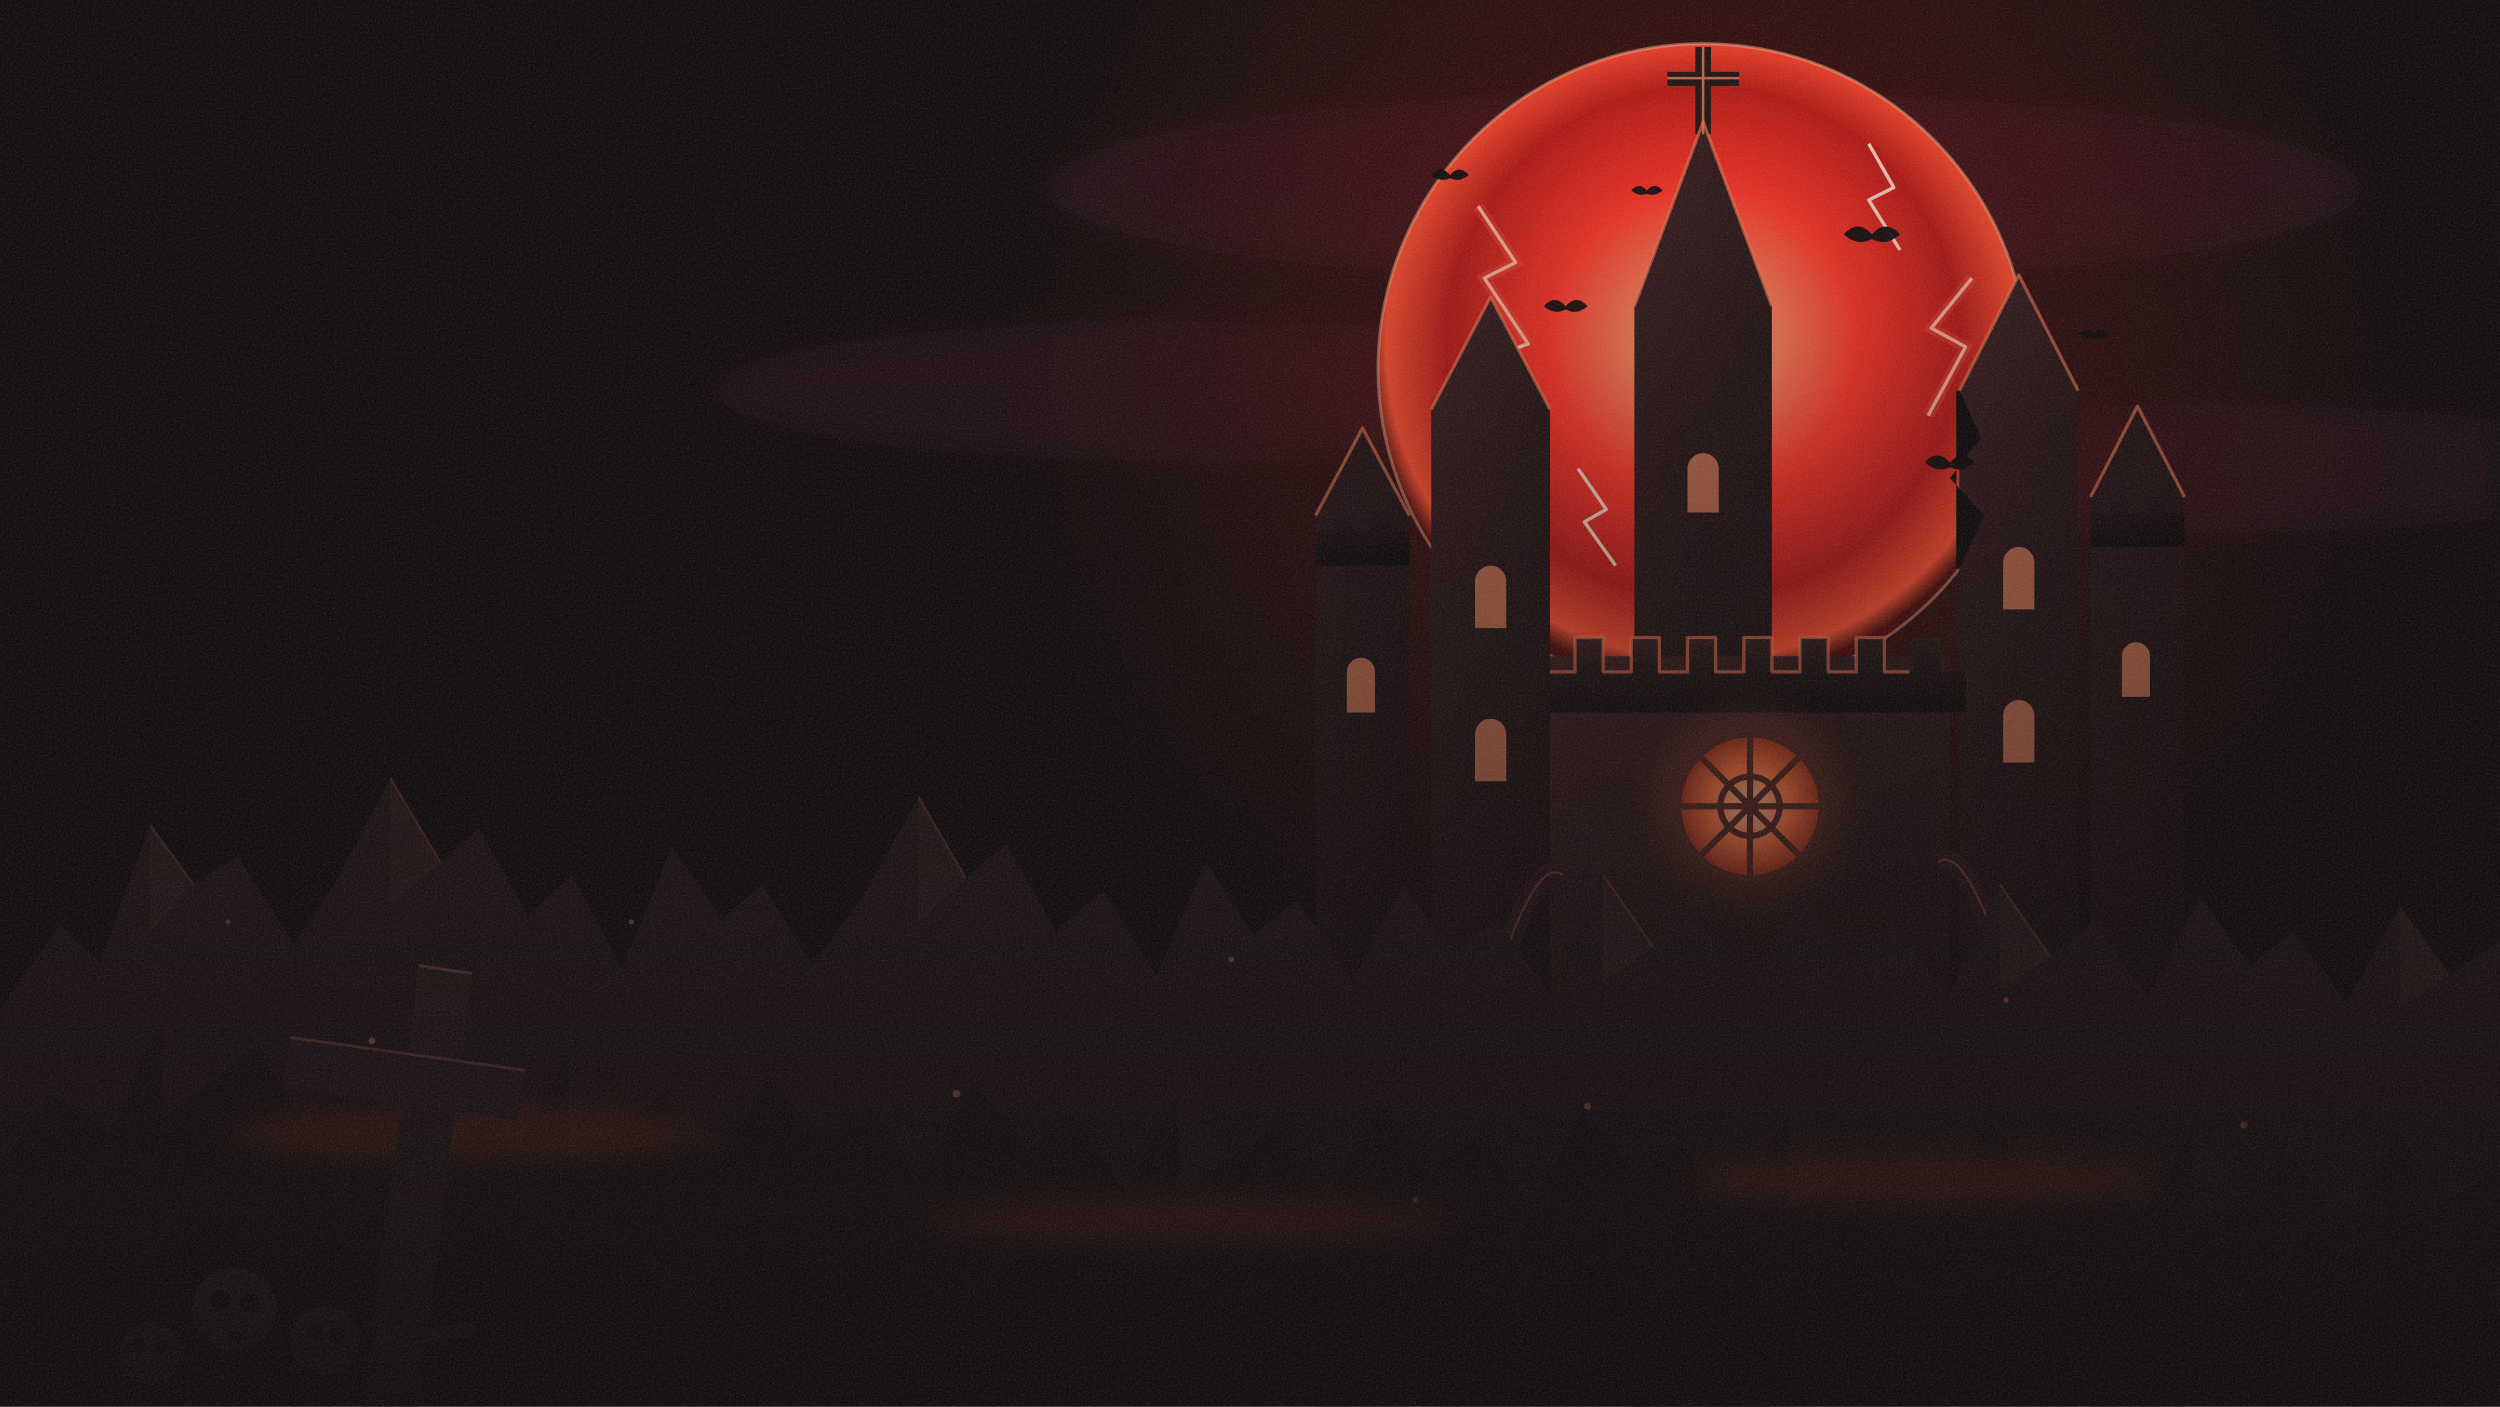
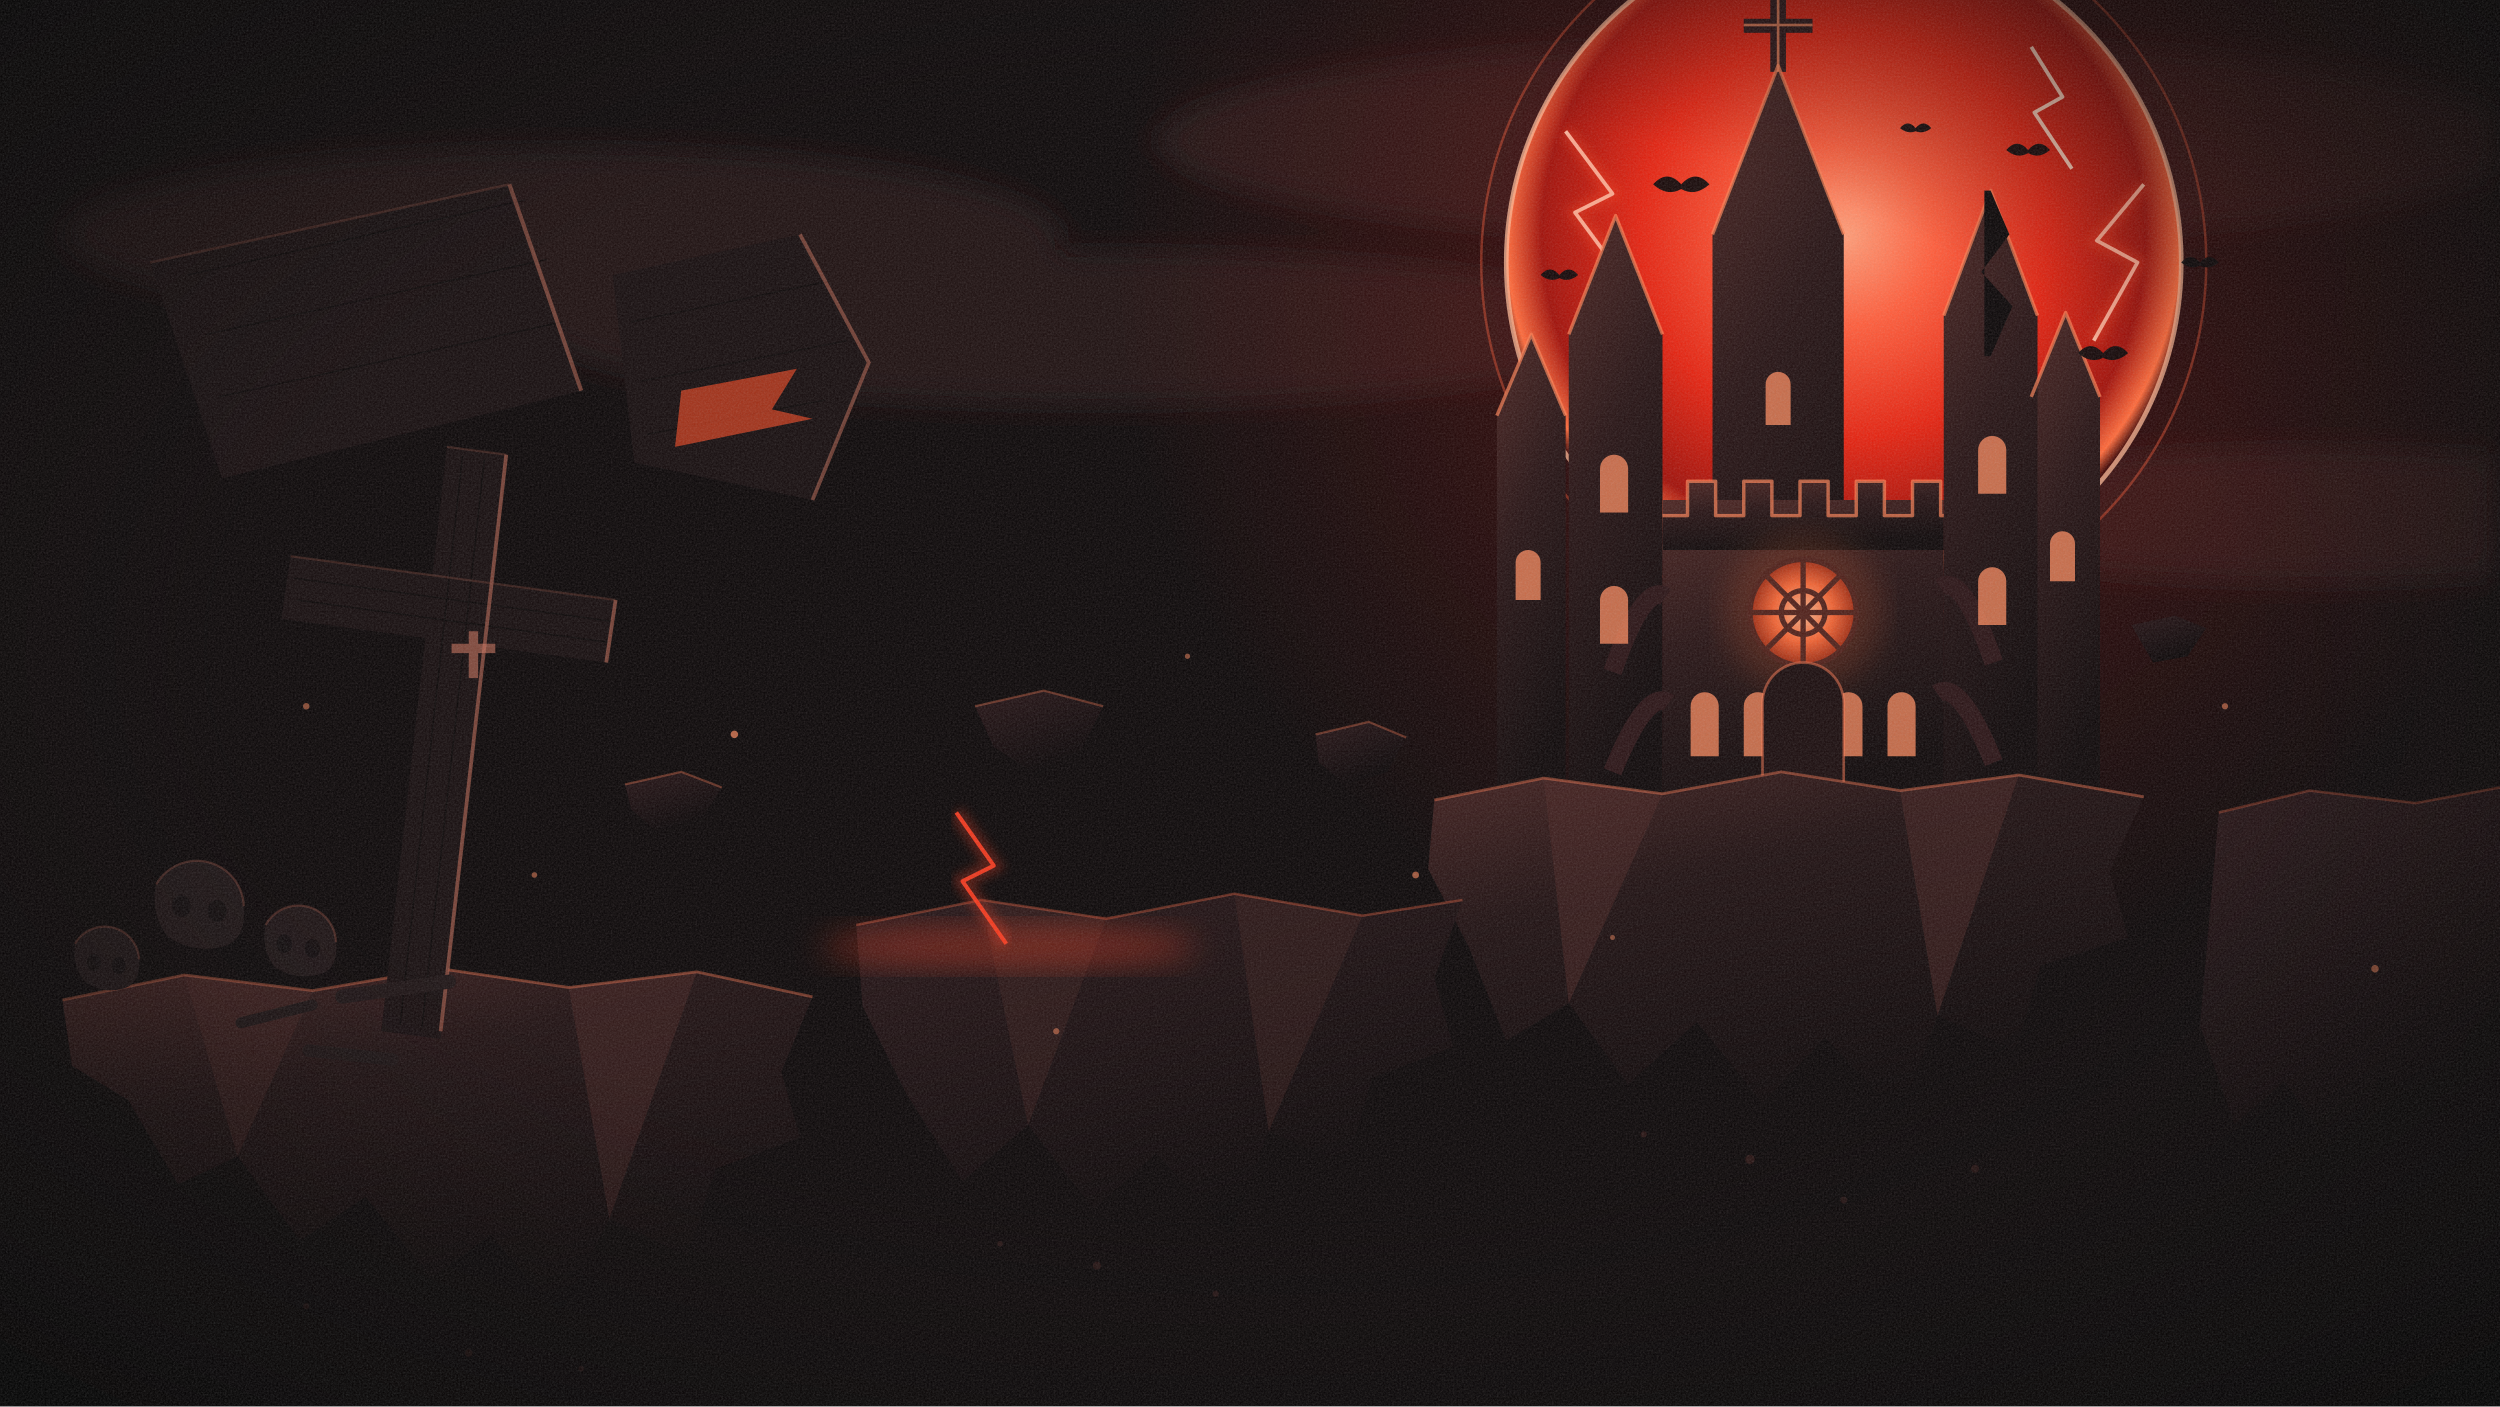
- <svg xmlns="http://www.w3.org/2000/svg" class="art art--deimos" viewBox="0 0 1600 900" preserveAspectRatio="xMidYMid slice" role="img" aria-label="A ruined gothic cathedral silhouetted against a burning red eclipse, above layered blackened mountains">
+ <svg xmlns="http://www.w3.org/2000/svg" class="art art--deimos" viewBox="0 0 1600 900" preserveAspectRatio="xMidYMid slice" role="img" aria-label="A gothic castle on a floating island silhouetted against a burning red eclipse, with broken rock islands below and a leaning grave marker among skulls">
  <defs>
    <radialGradient id="dm-orb" cx="50%" cy="46%" r="52%">
-       <stop offset="0%" stop-color="#ffb08c" />
-       <stop offset="22%" stop-color="#ff7a55" />
-       <stop offset="46%" stop-color="#ff2f21" />
-       <stop offset="76%" stop-color="#b8130f" />
-       <stop offset="94%" stop-color="#ff4a2a" />
-       <stop offset="100%" stop-color="#4d0604" />
+       <stop offset="0%" stop-color="#ff9d78" />
+       <stop offset="26%" stop-color="#ff5c3a" />
+       <stop offset="58%" stop-color="#e5220f" />
+       <stop offset="86%" stop-color="#a10f08" />
+       <stop offset="96%" stop-color="#ff6a3a" />
+       <stop offset="100%" stop-color="#400503" />
    </radialGradient>
    <radialGradient id="dm-halo" cx="50%" cy="50%" r="50%">
-       <stop offset="0%" stop-color="#ff2f21" stop-opacity="0.5" />
-       <stop offset="40%" stop-color="#c4140f" stop-opacity="0.22" />
+       <stop offset="0%" stop-color="#ff2f21" stop-opacity="0.46" />
+       <stop offset="38%" stop-color="#c4140f" stop-opacity="0.2" />
      <stop offset="100%" stop-color="#c4140f" stop-opacity="0" />
    </radialGradient>
-     <linearGradient id="dm-fog" x1="0" y1="0" x2="0" y2="1">
-       <stop offset="0%" stop-color="#0a0506" stop-opacity="0" />
-       <stop offset="58%" stop-color="#0a0506" stop-opacity="0.42" />
-       <stop offset="100%" stop-color="#0a0506" stop-opacity="0.94" />
-     </linearGradient>
-     <linearGradient id="dm-keep" x1="0" y1="0" x2="0.25" y2="1">
-       <stop offset="0%" stop-color="#39181a" />
-       <stop offset="42%" stop-color="#1d0d0e" />
-       <stop offset="100%" stop-color="#0b0607" />
-     </linearGradient>
-     <linearGradient id="dm-keep-dark" x1="0" y1="0" x2="0.3" y2="1">
-       <stop offset="0%" stop-color="#241012" />
-       <stop offset="100%" stop-color="#090405" />
+     <linearGradient id="dm-rock" x1="0.2" y1="0" x2="0.7" y2="1">
+       <stop offset="0%" stop-color="#3a1c1b" />
+       <stop offset="30%" stop-color="#1e0f10" />
+       <stop offset="100%" stop-color="#080405" />
+     </linearGradient>
+     <linearGradient id="dm-rock-dark" x1="0.2" y1="0" x2="0.7" y2="1">
+       <stop offset="0%" stop-color="#241214" />
+       <stop offset="100%" stop-color="#060304" />
+     </linearGradient>
+     <linearGradient id="dm-keep" x1="0" y1="0" x2="0.3" y2="1">
+       <stop offset="0%" stop-color="#4a2320" />
+       <stop offset="45%" stop-color="#261213" />
+       <stop offset="100%" stop-color="#0d0708" />
+     </linearGradient>
+     <linearGradient id="dm-wood" x1="0" y1="0" x2="1" y2="0.4">
+       <stop offset="0%" stop-color="#33191a" />
+       <stop offset="60%" stop-color="#1b0e0f" />
+       <stop offset="100%" stop-color="#0d0708" />
    </linearGradient>
    <radialGradient id="dm-rose" cx="50%" cy="50%" r="50%">
      <stop offset="0%" stop-color="#ffd0a8" />
      <stop offset="55%" stop-color="#ff6a36" />
      <stop offset="100%" stop-color="#8c1c0a" />
    </radialGradient>
+     <radialGradient id="dm-vig" cx="50%" cy="46%" r="72%">
+       <stop offset="55%" stop-color="#0a0506" stop-opacity="0" />
+       <stop offset="100%" stop-color="#000" stop-opacity="0.9" />
+     </radialGradient>
    <filter id="dm-grain">
-       <feTurbulence type="fractalNoise" baseFrequency="0.86" numOctaves="4" result="n" />
+       <feTurbulence type="fractalNoise" baseFrequency="0.85" numOctaves="4" result="n" />
      <feColorMatrix in="n" type="saturate" values="0" />
    </filter>
    <filter id="dm-blur">
-       <feGaussianBlur stdDeviation="9" />
+       <feGaussianBlur stdDeviation="10" />
+     </filter>
+     <filter id="dm-soft">
+       <feGaussianBlur stdDeviation="3" />
    </filter>
  </defs>
  <rect width="1600" height="900" fill="#0a0506" />
-   <g fill="#2a1112" opacity="0.55" filter="url(#dm-blur)">
-     <ellipse cx="1090" cy="120" rx="420" ry="60" />
-     <ellipse cx="760" cy="250" rx="300" ry="44" />
-     <ellipse cx="1420" cy="300" rx="280" ry="40" />
-   </g>
-   <circle cx="1090" cy="236" r="450" fill="url(#dm-halo)" />
-   <circle cx="1090" cy="236" r="208" fill="url(#dm-orb)" />
-   <circle cx="1090" cy="236" r="208" fill="none" stroke="#ffb08c" stroke-width="2" opacity="0.5" />
-   <g stroke="#ffe0cc" fill="none" stroke-width="2.2" opacity="0.9" stroke-linejoin="round">
-     <path d="M946 132 l24 36 -20 10 28 42 -16 6" />
-     <path d="M1262 178 l-26 32 22 12 -24 44" />
-     <path d="M1196 92 l16 28 -16 8 20 32" />
-     <path d="M1010 300 l18 26 -14 8 20 28" />
-   </g>
-   <g stroke="#ff5a3a" fill="none" stroke-width="7" opacity="0.28">
-     <path d="M946 132 l24 36 -20 10 28 42" />
-     <path d="M1262 178 l-26 32 22 12 -24 44" />
-   </g>
-   <g>
-     <g fill="url(#dm-keep-dark)">
-       <path d="M842 900 V330 l30-56 30 56 v570 Z" />
-       <path d="M1338 900 V318 l30-58 30 58 v582 Z" />
-     </g>
-     <g fill="url(#dm-keep-dark)">
-       <path d="M842 340 h12 v-18 h12 v18 h12 v-18 h12 v18 h12 v22 h-60 Z" />
-       <path d="M1338 328 h12 v-18 h12 v18 h12 v-18 h12 v18 h12 v22 h-60 Z" />
-     </g>
+   <g fill="#2c1214" opacity="0.6" filter="url(#dm-blur)">
+     <ellipse cx="1180" cy="90" rx="440" ry="66" />
+     <ellipse cx="700" cy="210" rx="360" ry="50" />
+     <ellipse cx="1480" cy="330" rx="260" ry="44" />
+     <ellipse cx="360" cy="150" rx="320" ry="56" />
+   </g>
+   <circle cx="1180" cy="168" r="470" fill="url(#dm-halo)" />
+   <circle cx="1180" cy="168" r="216" fill="url(#dm-orb)" />
+   <circle cx="1180" cy="168" r="216" fill="none" stroke="#ffb894" stroke-width="3" opacity="0.75" />
+   <circle cx="1180" cy="168" r="232" fill="none" stroke="#ff5a35" stroke-width="1.6" opacity="0.4" />
+   <g stroke="#ffd9c2" fill="none" stroke-width="2.4" stroke-linejoin="round" opacity="0.92">
+     <path d="M1002 84 l30 40 -24 12 34 46 -18 8" />
+     <path d="M1372 118 l-30 36 26 14 -28 50" />
+     <path d="M1300 30 l20 32 -18 10 24 36" />
+   </g>
+   <g stroke="#ff4a22" fill="none" stroke-width="9" opacity="0.3" filter="url(#dm-soft)">
+     <path d="M1002 84 l30 40 -24 12 34 46" />
+     <path d="M1372 118 l-30 36 26 14 -28 50" />
+   </g>
+   <g>
    <g fill="url(#dm-keep)">
-       <path d="M916 900 V262 l38-72 38 72 v638 Z" />
-       <path d="M1254 900 V250 l38-74 38 74 v650 Z" />
+       <path d="M958 520 V266 l22-52 22 52 v254 Z" />
+       <path d="M1300 520 V254 l22-54 22 54 v266 Z" />
    </g>
    <g fill="url(#dm-keep)">
-       <path d="M1046 900 V196 l44-118 44 118 v704 Z" />
-     </g>
-     <g fill="#1d0d0e">
-       <rect x="1085" y="30" width="10" height="56" />
-       <rect x="1067" y="46" width="46" height="9" />
-     </g>
-     <g stroke="#ff8b5e" stroke-width="1.6" opacity="0.7" fill="none">
-       <path d="M1090 30 v56 M1067 50 h46" />
-     </g>
-     <path d="M992 900 V420 h256 v480 Z" fill="url(#dm-keep)" />
+       <path d="M1004 520 V214 l30-76 30 76 v306 Z" />
+       <path d="M1244 520 V202 l30-80 30 80 v318 Z" />
+     </g>
+     <path d="M1096 520 V150 l42-108 42 108 v370 Z" fill="url(#dm-keep)" />
+     <g fill="#2a1315">
+       <rect x="1133" y="0" width="10" height="46" />
+       <rect x="1116" y="12" width="44" height="9" />
+     </g>
+     <g stroke="#ff8b5e" stroke-width="1.7" opacity="0.75" fill="none">
+       <path d="M1138 0 v46 M1116 16 h44" />
+     </g>
+     <path d="M1064 520 V320 h180 v200 Z" fill="url(#dm-keep)" />
    <g fill="url(#dm-keep)">
-       <path d="M992 430 h16 v-22 h18 v22 h18 v-22 h18 v22 h18 v-22 h18 v22 h18 v-22 h18 v22 h18 v-22 h18 v22 h18 v-22 h18 v22 h18 v-22 h18 v22 h16 v26 H992 Z" />
-     </g>
-     <g fill="none" stroke="#241012" stroke-width="13">
-       <path d="M960 620 Q 984 548 1000 560" />
-       <path d="M960 720 Q 986 652 1002 664" />
-       <path d="M1280 610 Q 1256 540 1240 552" />
-       <path d="M1280 712 Q 1258 644 1242 656" />
-     </g>
-     <g fill="none" stroke="#ff7a52" stroke-width="1.4" opacity="0.34">
-       <path d="M960 620 Q 984 548 1000 560" />
-       <path d="M1280 610 Q 1256 540 1240 552" />
-     </g>
-     <circle cx="1120" cy="516" r="46" fill="url(#dm-rose)" opacity="0.92" />
-     <g stroke="#2a1012" stroke-width="4" fill="none">
-       <circle cx="1120" cy="516" r="46" />
-       <circle cx="1120" cy="516" r="19" />
-       <path d="M1120 470 v92 M1074 516 h92 M1087 483 l66 66 M1153 483 l-66 66" />
-     </g>
-     <circle cx="1120" cy="516" r="62" fill="#ff6a36" opacity="0.16" filter="url(#dm-blur)" />
-     <g fill="#ff8b5e" opacity="0.72">
-       <path d="M1014 664 a11 11 0 0 1 22 0 v40 h-22 Z" />
-       <path d="M1058 664 a11 11 0 0 1 22 0 v40 h-22 Z" />
-       <path d="M1162 664 a11 11 0 0 1 22 0 v40 h-22 Z" />
-       <path d="M1206 664 a11 11 0 0 1 22 0 v40 h-22 Z" />
-       <path d="M1014 762 a11 11 0 0 1 22 0 v38 h-22 Z" />
-       <path d="M1206 762 a11 11 0 0 1 22 0 v38 h-22 Z" />
-     </g>
-     <path d="M1092 900 V806 a28 28 0 0 1 56 0 v94 Z" fill="#180b0c" />
-     <path d="M1092 900 V806 a28 28 0 0 1 56 0 v94 Z" fill="none" stroke="#ff7a52" stroke-width="1.8" opacity="0.45" />
-     <g fill="#ff8b5e" opacity="0.68">
-       <path d="M944 372 a10 10 0 0 1 20 0 v30 h-20 Z" />
-       <path d="M944 470 a10 10 0 0 1 20 0 v30 h-20 Z" />
-       <path d="M1282 360 a10 10 0 0 1 20 0 v30 h-20 Z" />
-       <path d="M1282 458 a10 10 0 0 1 20 0 v30 h-20 Z" />
-       <path d="M1080 300 a10 10 0 0 1 20 0 v28 h-20 Z" />
-       <path d="M862 430 a9 9 0 0 1 18 0 v26 h-18 Z" />
-       <path d="M1358 420 a9 9 0 0 1 18 0 v26 h-18 Z" />
-     </g>
-     <g fill="none" stroke="#ff7a52" stroke-width="2.1" opacity="0.62" stroke-linejoin="round">
-       <path d="M1046 196 l44-118 44 118" />
-       <path d="M916 262 l38-72 38 72" />
-       <path d="M1254 250 l38-74 38 74" />
-       <path d="M842 330 l30-56 30 56" />
-       <path d="M1338 318 l30-58 30 58" />
-       <path d="M992 430 h16 v-22 h18 v22 h18 v-22 h18 v22 h18 v-22 h18 v22 h18 v-22 h18 v22 h18 v-22 h18 v22 h18 v-22 h18 v22 h16" />
-     </g>
-     <g fill="#0a0506">
-       <path d="M1254 250 l14 30 -20 26 22 24 -16 34 h-2 V250 Z" />
-     </g>
-   </g>
+       <path d="M1064 330 h16 v-22 h18 v22 h18 v-22 h18 v22 h18 v-22 h18 v22 h18 v-22 h18 v22 h18 v-22 h18 v22 h2 v22 h-180 Z" />
+     </g>
+     <g fill="none" stroke="#2a1315" stroke-width="12">
+       <path d="M1032 430 Q 1052 372 1066 382" />
+       <path d="M1276 424 Q 1256 366 1242 376" />
+       <path d="M1032 494 Q 1054 440 1068 450" />
+       <path d="M1276 488 Q 1254 434 1240 444" />
+     </g>
+     <circle cx="1154" cy="392" r="34" fill="url(#dm-rose)" opacity="0.92" />
+     <g stroke="#2a1012" stroke-width="3.4" fill="none">
+       <circle cx="1154" cy="392" r="34" />
+       <circle cx="1154" cy="392" r="14" />
+       <path d="M1154 358 v68 M1120 392 h68 M1130 368 l48 48 M1178 368 l-48 48" />
+     </g>
+     <circle cx="1154" cy="392" r="50" fill="#ff6a36" opacity="0.18" filter="url(#dm-blur)" />
+     <g fill="#ff8b5e" opacity="0.75">
+       <path d="M1082 452 a9 9 0 0 1 18 0 v32 h-18 Z" />
+       <path d="M1116 452 a9 9 0 0 1 18 0 v32 h-18 Z" />
+       <path d="M1174 452 a9 9 0 0 1 18 0 v32 h-18 Z" />
+       <path d="M1208 452 a9 9 0 0 1 18 0 v32 h-18 Z" />
+       <path d="M1024 300 a9 9 0 0 1 18 0 v28 h-18 Z" />
+       <path d="M1024 384 a9 9 0 0 1 18 0 v28 h-18 Z" />
+       <path d="M1266 288 a9 9 0 0 1 18 0 v28 h-18 Z" />
+       <path d="M1266 372 a9 9 0 0 1 18 0 v28 h-18 Z" />
+       <path d="M1130 246 a8 8 0 0 1 16 0 v26 h-16 Z" />
+       <path d="M970 360 a8 8 0 0 1 16 0 v24 h-16 Z" />
+       <path d="M1312 348 a8 8 0 0 1 16 0 v24 h-16 Z" />
+     </g>
+     <path d="M1128 520 V450 a26 26 0 0 1 52 0 v70 Z" fill="#1a0c0d" />
+     <path d="M1128 520 V450 a26 26 0 0 1 52 0 v70 Z" fill="none" stroke="#ff7a52" stroke-width="1.7" opacity="0.5" />
+     <g fill="none" stroke="#ff8355" stroke-width="2.2" opacity="0.68" stroke-linejoin="round">
+       <path d="M1096 150 l42-108 42 108" />
+       <path d="M1004 214 l30-76 30 76" />
+       <path d="M1244 202 l30-80 30 80" />
+       <path d="M958 266 l22-52 22 52" />
+       <path d="M1300 254 l22-54 22 54" />
+       <path d="M1064 330 h16 v-22 h18 v22 h18 v-22 h18 v22 h18 v-22 h18 v22 h18 v-22 h18 v22 h18 v-22 h18 v22 h2" />
+     </g>
+     <path d="M1274 122 l12 28 -18 24 20 22 -14 32 h-4 V122 Z" fill="#0a0506" />
+   </g>
+   <g>
+     <path fill="url(#dm-rock)" d="M918 512 L988 498 L1064 508 L1140 494 L1216 506 L1292 496 L1372 510       L1350 558 L1362 600 L1306 618 L1290 672 L1240 650 L1216 714 L1168 664 L1128 706 L1086 654       L1042 694 L1004 642 L964 666 L940 606 L914 556 Z" />
+     <g fill="#4a2422" opacity="0.5">
+       <path d="M988 498 L1064 508 L1004 642 Z" />
+       <path d="M1216 506 L1292 496 L1240 650 Z" />
+     </g>
+     <path fill="none" stroke="#ff7a52" stroke-width="1.8" opacity="0.42" d="M918 512 L988 498 L1064 508 L1140 494 L1216 506 L1292 496 L1372 510" />
+   </g>
+   <g>
+     <path fill="url(#dm-rock-dark)" d="M548 592 L628 576 L708 588 L790 572 L872 586 L936 576       L918 626 L930 670 L878 690 L862 746 L812 724 L788 790 L740 738 L700 774 L658 720       L616 756 L580 700 L552 644 Z" />
+     <g fill="#3a1c1b" opacity="0.45">
+       <path d="M628 576 L708 588 L658 720 Z" />
+       <path d="M790 572 L872 586 L812 724 Z" />
+     </g>
+     <path fill="none" stroke="#ff6a44" stroke-width="1.6" opacity="0.34" d="M548 592 L628 576 L708 588 L790 572 L872 586 L936 576" />
+   </g>
+   <g>
+     <path fill="url(#dm-rock)" d="M40 640 L118 624 L200 634 L282 620 L364 632 L446 622 L520 638       L500 686 L512 728 L458 748 L440 804 L390 780 L358 842 L314 790 L276 818 L234 766       L192 794 L152 740 L114 758 L82 704 L46 682 Z" />
+     <g fill="#4a2422" opacity="0.45">
+       <path d="M118 624 L200 634 L152 740 Z" />
+       <path d="M364 632 L446 622 L390 780 Z" />
+     </g>
+     <path fill="none" stroke="#ff7a52" stroke-width="1.8" opacity="0.4" d="M40 640 L118 624 L200 634 L282 620 L364 632 L446 622 L520 638" />
+   </g>
+   <g>
+     <path fill="url(#dm-rock-dark)" d="M1420 520 L1478 506 L1546 514 L1600 504 L1600 640       L1580 660 L1566 714 L1524 688 L1500 744 L1462 692 L1430 720 L1408 656 Z" />
+     <path fill="none" stroke="#ff6a44" stroke-width="1.6" opacity="0.3" d="M1420 520 L1478 506 L1546 514 L1600 504" />
+   </g>
+   <g fill="url(#dm-rock-dark)">
+     <path d="M624 452 L668 442 L706 452 L692 480 L664 496 L636 478 Z" />
+     <path d="M842 470 L876 462 L900 472 L888 494 L862 502 L844 488 Z" />
+     <path d="M400 502 L436 494 L462 504 L448 526 L420 532 L404 518 Z" />
+     <path d="M1364 400 L1392 394 L1412 402 L1400 420 L1378 424 Z" />
+   </g>
+   <g fill="none" stroke="#ff7a52" stroke-width="1.4" opacity="0.34">
+     <path d="M624 452 L668 442 L706 452" />
+     <path d="M842 470 L876 462 L900 472" />
+     <path d="M400 502 L436 494 L462 504" />
+   </g>
+   <g fill="#3a1c1b" opacity="0.6">
+     <circle cx="1120" cy="742" r="3" />
+     <circle cx="1180" cy="768" r="2.2" />
+     <circle cx="1052" cy="726" r="2" />
+     <circle cx="1264" cy="748" r="2.6" />
+     <circle cx="702" cy="810" r="2.6" />
+     <circle cx="778" cy="828" r="2" />
+     <circle cx="640" cy="796" r="1.8" />
+     <circle cx="300" cy="866" r="2.4" />
+     <circle cx="372" cy="876" r="1.8" />
+     <circle cx="196" cy="836" r="2" />
+   </g>
+   <g>
+     <path d="M96 168 L326 118 L372 250 L142 306 Z" fill="#150c0d" />
+     <g stroke="#000" stroke-width="1" opacity="0.5" fill="none">
+       <path d="M120 176 L336 128 M132 214 L350 166 M140 254 L360 206" />
+     </g>
+     <path d="M326 118 L372 250" fill="none" stroke="#c8705a" stroke-width="2.6" opacity="0.5" />
+     <path d="M96 168 L326 118" fill="none" stroke="#8a4a3c" stroke-width="1.6" opacity="0.35" />
+     <path d="M392 176 L512 150 L556 232 L520 320 L406 296 Z" fill="#150c0d" />
+     <g stroke="#000" stroke-width="1" opacity="0.45" fill="none">
+       <path d="M404 206 L530 180 M410 244 L542 218 M414 278 L528 256" />
+     </g>
+     <path d="M512 150 L556 232 L520 320" fill="none" stroke="#c8705a" stroke-width="2.4" opacity="0.5" />
+     <path d="M436 250 L510 236 L494 262 L520 268 L432 286 Z" fill="#ff4a22" opacity="0.6" />
+     <path d="M244 660 L286 286 l38 5 -42 374 Z" fill="#150c0d" />
+     <path d="M186 356 l208 28 -6 40 -208-28 Z" fill="#150c0d" />
+     <g stroke="#000" stroke-width="1" opacity="0.5" fill="none">
+       <path d="M256 656 L296 292 M270 658 L310 294" />
+       <path d="M188 370 l206 28 M190 384 l206 28" />
+     </g>
+     <g fill="none" stroke="#c8705a" stroke-width="2.4" opacity="0.55">
+       <path d="M324 291 L282 660" />
+       <path d="M394 384 l-6 40" />
+     </g>
+     <g fill="none" stroke="#8a4a3c" stroke-width="1.4" opacity="0.32">
+       <path d="M286 286 l38 5" />
+       <path d="M186 356 l208 28" />
+     </g>
+     <g fill="#c8705a" opacity="0.6">
+       <rect x="300" y="404" width="6" height="30" />
+       <rect x="289" y="412" width="28" height="6" />
+     </g>
+   </g>
+   <g fill="#1c1213">
+     <path d="M100 566 a30 30 0 0 1 56 14 q2 22 -14 26 q-18 4 -34 -6 q-12 -14 -8 -34 Z" />
+     <path d="M170 592 a24 24 0 0 1 45 11 q2 18 -12 21 q-15 3 -27 -5 q-9 -11 -6 -27 Z" />
+     <path d="M48 604 a22 22 0 0 1 41 10 q1 16 -11 19 q-13 3 -24 -5 q-8 -10 -6 -24 Z" />
+     <rect x="214" y="634" width="78" height="9" rx="4.5" transform="rotate(-8 214 634)" />
+     <rect x="194" y="668" width="62" height="8" rx="4" transform="rotate(6 194 668)" />
+     <rect x="150" y="652" width="54" height="7" rx="3.5" transform="rotate(-14 150 652)" />
+   </g>
+   <g fill="#100a0b">
+     <ellipse cx="116" cy="580" rx="6" ry="7" />
+     <ellipse cx="139" cy="583" rx="6" ry="7" />
+     <ellipse cx="182" cy="604" rx="5" ry="6" />
+     <ellipse cx="200" cy="607" rx="5" ry="6" />
+     <ellipse cx="60" cy="616" rx="4.5" ry="5.5" />
+     <ellipse cx="76" cy="618" rx="4.5" ry="5.5" />
+   </g>
+   <g fill="none" stroke="#8a4a3c" stroke-width="1.4" opacity="0.45">
+     <path d="M100 566 a30 30 0 0 1 56 14" />
+     <path d="M170 592 a24 24 0 0 1 45 11" />
+     <path d="M48 604 a22 22 0 0 1 41 10" />
+   </g>
+   <g stroke="#ff3b1e" fill="none" stroke-width="2.6" stroke-linejoin="round" opacity="0.9">
+     <path d="M612 520 l24 34 -20 10 28 40" />
+   </g>
+   <g stroke="#ff3b1e" fill="none" stroke-width="10" opacity="0.28" filter="url(#dm-soft)">
+     <path d="M612 520 l24 34 -20 10 28 40" />
+   </g>
+   <ellipse cx="646" cy="606" rx="120" ry="16" fill="#ff3b1e" opacity="0.3" filter="url(#dm-blur)" />
  <g fill="#0a0506" opacity="0.94">
-     <path d="M1180 150 q9-10 18 0 q9-10 18 0 q-9 8-18 3 q-9 5-18-3Z" />
-     <path d="M988 196 q7-8 14 0 q7-8 14 0 q-7 6-14 2 q-7 4-14-2Z" />
-     <path d="M1232 296 q8-9 16 0 q8-9 16 0 q-8 7-16 3 q-8 4-16-3Z" />
-     <path d="M916 112 q6-7 12 0 q6-7 12 0 q-6 5-12 2 q-6 3-12-2Z" />
-     <path d="M1330 214 q5-6 10 0 q5-6 10 0 q-5 4-10 2 q-5 2-10-2Z" />
-     <path d="M1044 122 q5-6 10 0 q5-6 10 0 q-5 4-10 2 q-5 2-10-2Z" />
-   </g>
-   <g>
-     <path fill="#1b0f10" d="M0 900 V646 L38 592 L64 616 L96 528 L124 566 L152 548 L188 604 L214 566 L250 498 L282 552 L306 530 L338 586 L366 560 L398 620 L430 542 L462 588 L488 566 L520 618 L552 574 L588 510 L618 562 L644 540 L676 596 L706 570 L740 624 L772 552 L802 598 L830 576 L866 628 L898 566 L930 610 L958 588 L992 636 L1026 560 L1058 606 L1086 584 L1120 632 L1152 570 L1184 614 L1212 592 L1246 640 L1280 566 L1312 612 L1340 590 L1374 638 L1408 574 L1440 618 L1468 596 L1502 642 L1536 580 L1568 624 L1600 602 V900 Z" />
-     <g fill="#2c1819" opacity="0.85">
-       <path d="M96 528 L124 566 L96 596 Z" />
-       <path d="M250 498 L282 552 L250 578 Z" />
-       <path d="M588 510 L618 562 L588 590 Z" />
-       <path d="M1026 560 L1058 606 L1026 628 Z" />
-       <path d="M1280 566 L1312 612 L1280 634 Z" />
-       <path d="M1536 580 L1568 624 L1536 644 Z" />
-     </g>
-     <g fill="none" stroke="#c0503a" stroke-width="1.3" opacity="0.34">
-       <path d="M96 528 L124 566 M250 498 L282 552 M588 510 L618 562 M1026 560 L1058 606 M1280 566 L1312 612" />
-     </g>
-   </g>
-   <g>
-     <path fill="#120a0b" d="M0 900 V744 L34 700 L70 726 L104 652 L132 694 L164 672 L196 720 L232 664 L268 708 L296 686 L330 736 L364 676 L396 722 L424 700 L458 748 L492 688 L526 730 L556 708 L590 754 L624 692 L658 736 L686 714 L720 760 L754 700 L788 742 L816 720 L850 766 L884 706 L918 748 L946 726 L980 770 L1014 710 L1048 752 L1076 730 L1110 774 L1144 714 L1178 756 L1206 734 L1240 778 L1274 718 L1308 760 L1336 738 L1370 780 L1404 722 L1438 764 L1466 742 L1500 784 L1534 726 L1568 768 L1600 746 V900 Z" />
-     <g fill="#1f1213" opacity="0.9">
-       <path d="M104 652 L132 694 L104 716 Z" />
-       <path d="M364 676 L396 722 L364 742 Z" />
-       <path d="M754 700 L788 742 L754 762 Z" />
-       <path d="M1144 714 L1178 756 L1144 774 Z" />
-       <path d="M1404 722 L1438 764 L1404 782 Z" />
-     </g>
-   </g>
-   <g fill="#0a0506">
-     <path d="M0 900 V834 L46 796 L88 822 L134 780 L178 812 L214 792 L262 828 L308 786 L352 818 L390 800 L438 836 L484 794 L528 824 L568 806 L616 840 L662 798 L706 828 L744 810 L792 844 L838 802 L882 832 L920 814 L968 848 L1014 806 L1058 836 L1096 818 L1144 850 L1190 810 L1234 840 L1272 822 L1320 852 L1366 814 L1410 844 L1448 826 L1496 856 L1542 818 L1586 846 L1600 838 V900 Z" />
-   </g>
-   <g fill="#ff3b1e" opacity="0.34" filter="url(#dm-blur)">
-     <ellipse cx="300" cy="726" rx="150" ry="16" />
-     <ellipse cx="760" cy="782" rx="170" ry="15" />
-     <ellipse cx="1230" cy="756" rx="150" ry="15" />
+     <path d="M1058 118 q9-10 18 0 q9-10 18 0 q-9 8-18 3 q-9 5-18-3Z" />
+     <path d="M1284 96 q7-8 14 0 q7-8 14 0 q-7 6-14 2 q-7 4-14-2Z" />
+     <path d="M1330 226 q8-9 16 0 q8-9 16 0 q-8 7-16 3 q-8 4-16-3Z" />
+     <path d="M986 176 q6-7 12 0 q6-7 12 0 q-6 5-12 2 q-6 3-12-2Z" />
+     <path d="M1216 82 q5-6 10 0 q5-6 10 0 q-5 4-10 2 q-5 2-10-2Z" />
+     <path d="M1396 168 q6-7 12 0 q6-7 12 0 q-6 5-12 2 q-6 3-12-2Z" />
  </g>
  <g fill="#ff8b5e">
-     <circle cx="238" cy="666" r="2.2" opacity="0.75" />
-     <circle cx="404" cy="590" r="1.6" opacity="0.55" />
-     <circle cx="612" cy="700" r="2.4" opacity="0.7" />
-     <circle cx="788" cy="614" r="1.8" opacity="0.5" />
-     <circle cx="1016" cy="708" r="2.2" opacity="0.65" />
-     <circle cx="1284" cy="640" r="1.7" opacity="0.55" />
-     <circle cx="1436" cy="720" r="2.3" opacity="0.6" />
-     <circle cx="146" cy="590" r="1.5" opacity="0.45" />
-     <circle cx="906" cy="768" r="1.9" opacity="0.5" />
-   </g>
-   <g fill="#241516">
-     <path d="M232 900 L268 618 l34 5 -34 277 Z" />
-     <path d="M186 664 l150 21 -5 32 -150-21 Z" />
-   </g>
-   <g fill="none" stroke="#c8705a" stroke-width="1.8" opacity="0.55">
-     <path d="M268 618 l34 5" />
-     <path d="M186 664 l150 21" />
-   </g>
-   <g fill="#31201f">
-     <circle cx="150" cy="838" r="27" />
-     <circle cx="208" cy="858" r="22" />
-     <circle cx="96" cy="866" r="20" />
-     <rect x="238" y="856" width="66" height="9" rx="4.5" transform="rotate(-9 238 856)" />
-   </g>
-   <g fill="#0a0506">
-     <circle cx="141" cy="832" r="6.5" />
-     <circle cx="160" cy="834" r="6.5" />
-     <path d="M146 852 h12 v6 h-12 Z" />
-     <circle cx="202" cy="853" r="5.5" />
-     <circle cx="216" cy="855" r="5.5" />
-     <circle cx="89" cy="861" r="5" />
-     <circle cx="103" cy="862" r="5" />
-   </g>
-   <rect width="1600" height="900" fill="url(#dm-fog)" />
-   <rect width="1600" height="900" filter="url(#dm-grain)" opacity="0.17" />
+     <circle cx="470" cy="470" r="2.4" opacity="0.7" />
+     <circle cx="760" cy="420" r="1.7" opacity="0.5" />
+     <circle cx="906" cy="560" r="2.2" opacity="0.6" />
+     <circle cx="1424" cy="452" r="2" opacity="0.55" />
+     <circle cx="342" cy="560" r="1.8" opacity="0.5" />
+     <circle cx="1520" cy="620" r="2.4" opacity="0.6" />
+     <circle cx="676" cy="660" r="2" opacity="0.5" />
+     <circle cx="1032" cy="600" r="1.6" opacity="0.45" />
+     <circle cx="196" cy="452" r="2.1" opacity="0.5" />
+   </g>
+   <rect width="1600" height="900" fill="url(#dm-vig)" />
+   <rect width="1600" height="900" filter="url(#dm-grain)" opacity="0.18" />
</svg>
